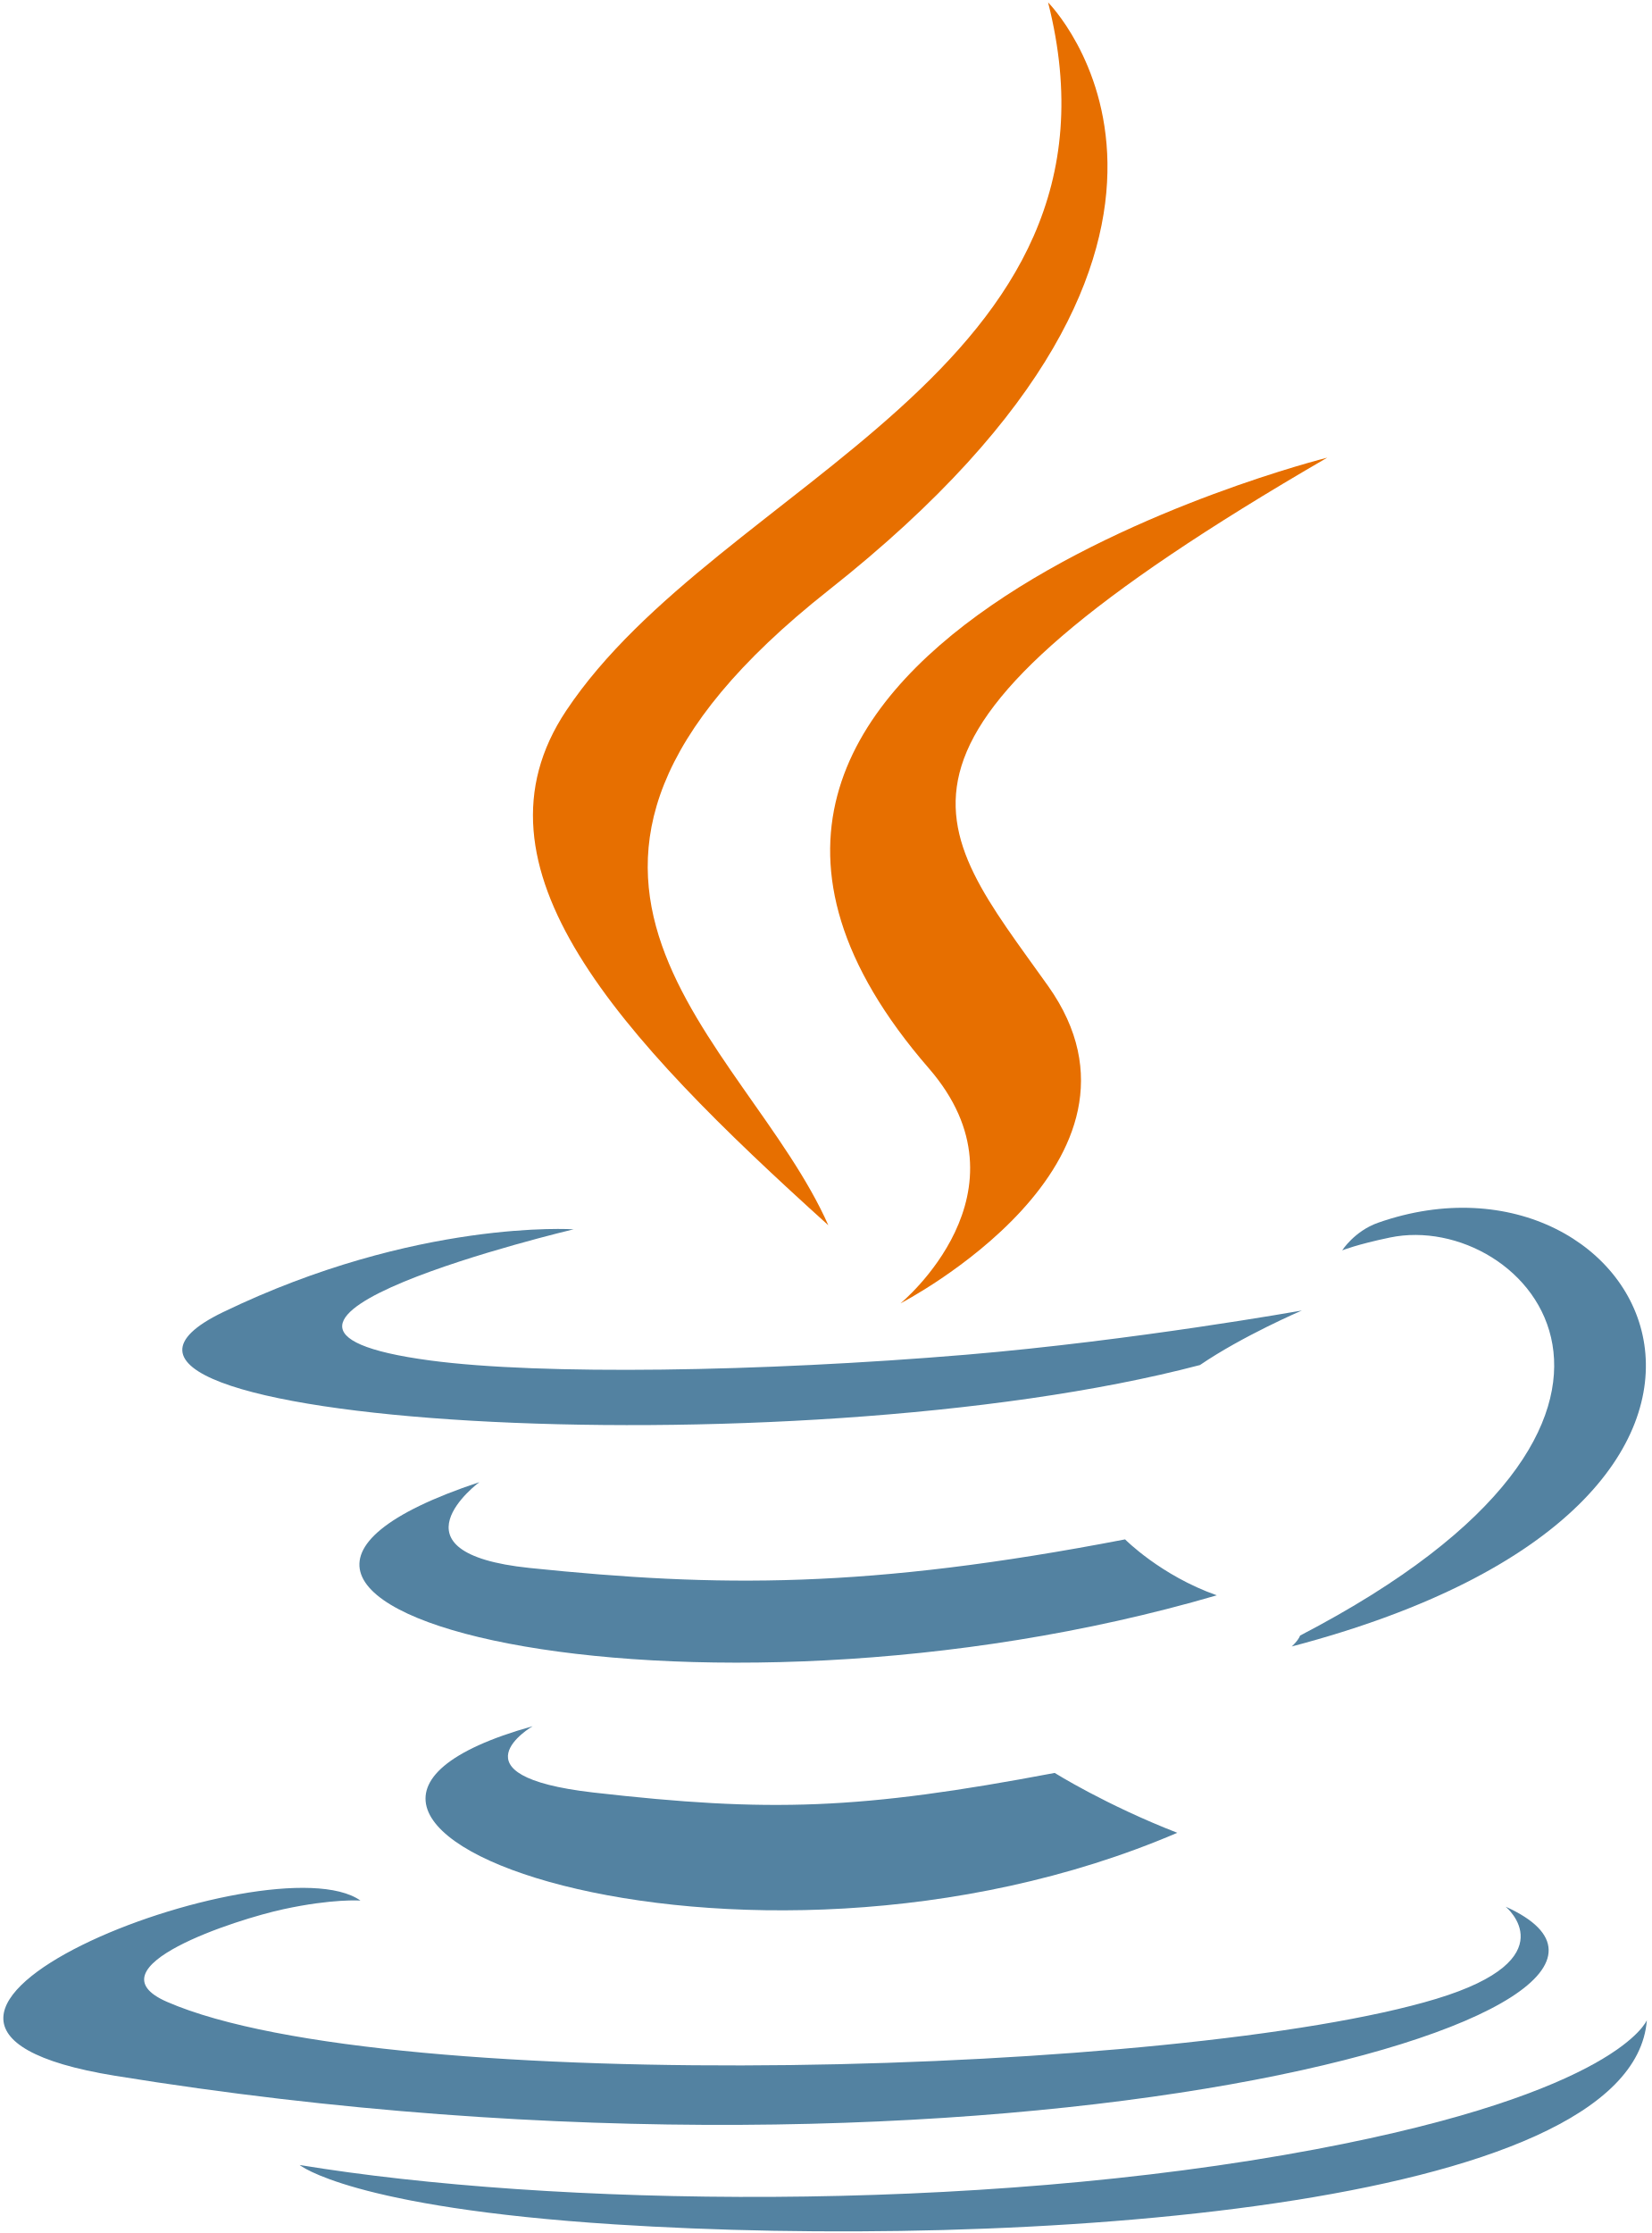
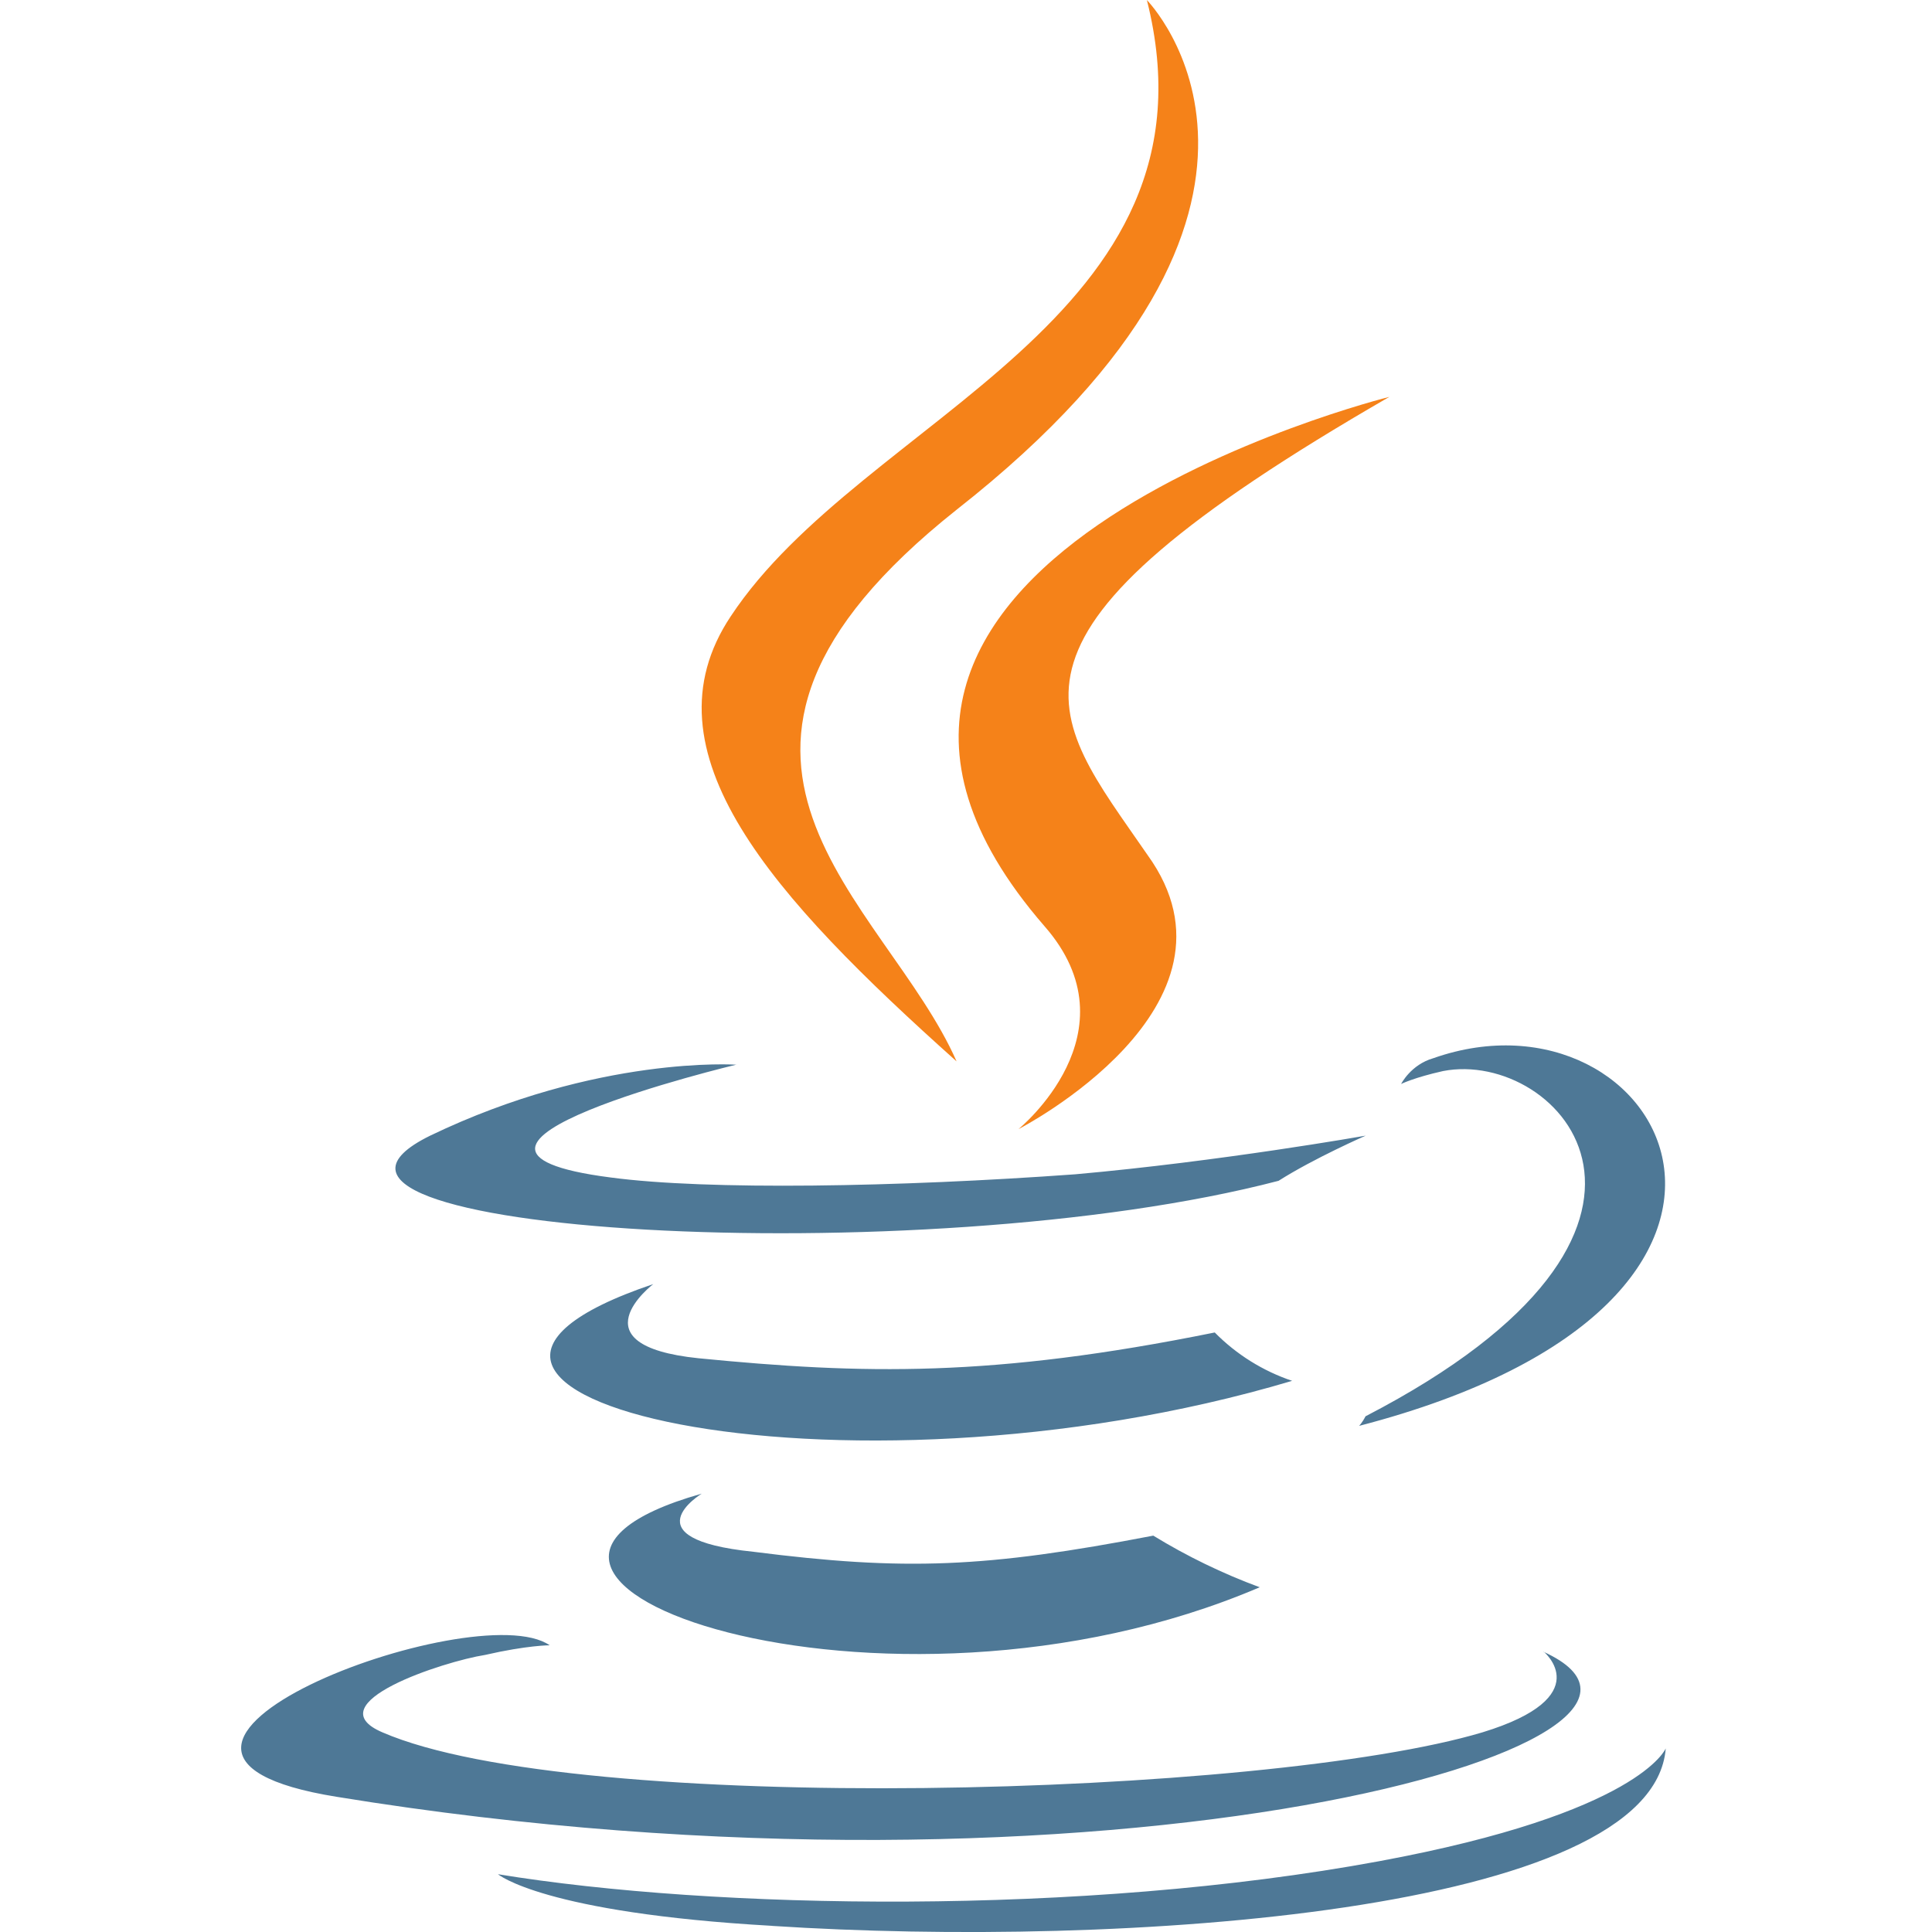
- <svg xmlns="http://www.w3.org/2000/svg" height="346" preserveAspectRatio="xMidYMid" viewBox="0 0 256 346" width="256">
-   <path d="m82.554 267.473s-13.198 7.675 9.393 10.273c27.369 3.122 41.357 2.675 71.517-3.034 0 0 7.929 4.972 19.004 9.278-67.612 28.977-153.019-1.678-99.914-16.517" fill="#5382a1" />
-   <path d="m74.292 229.659s-14.803 10.958 7.805 13.296c29.236 3.016 52.325 3.263 92.276-4.43 0 0 5.526 5.602 14.215 8.666-81.747 23.904-172.798 1.885-114.296-17.532" fill="#5382a1" />
-   <path d="m143.942 165.515c16.66 19.18-4.377 36.44-4.377 36.44s42.301-21.837 22.874-49.183c-18.144-25.501-32.059-38.172 43.268-81.859 0 0-118.238 29.53-61.765 94.601" fill="#e76f00" />
-   <g fill="#5382a1">
-     <path d="m233.364 295.442s9.767 8.048-10.757 14.274c-39.027 11.823-162.432 15.393-196.714.471-12.323-5.361 10.786-12.801 18.056-14.362 7.581-1.644 11.914-1.338 11.914-1.338-13.705-9.654-88.583 18.957-38.034 27.151 137.853 22.356 251.292-10.067 215.535-26.196" />
-     <path d="m88.901 190.48s-62.772 14.909-22.229 20.324c17.118 2.292 51.244 1.773 83.031-.89 25.978-2.191 52.063-6.851 52.063-6.851s-9.16 3.923-15.787 8.448c-63.744 16.765-186.886 8.966-151.435-8.183 29.981-14.492 54.358-12.848 54.358-12.848" />
-     <path d="m201.506 253.422c64.799-33.672 34.838-66.03 13.926-61.671-5.126 1.067-7.411 1.991-7.411 1.991s1.903-2.981 5.537-4.271c41.371-14.545 73.187 42.897-13.355 65.648 0 .001 1.003-.896 1.302-1.697" />
-   </g>
-   <path d="m162.439.371s35.887 35.899-34.037 91.101c-56.071 44.281-12.786 69.53-.023 98.377-32.73-29.53-56.749-55.526-40.635-79.72 23.652-35.515 89.175-52.734 74.695-109.757" fill="#e76f00" />
-   <path d="m95.268 344.665c62.199 3.981 157.712-2.209 159.974-31.64 0 0-4.348 11.157-51.404 20.017-53.088 9.991-118.564 8.824-157.399 2.421.001-.001 7.95 6.58 48.829 9.201" fill="#5382a1" />
+ <svg xmlns="http://www.w3.org/2000/svg" width="64" height="64" viewBox="0 0 32 32">
+   <path d="M11.622 24.74s-1.23.748.855.962c2.51.32 3.847.267 6.625-.267a10.02 10.02 0 0 0 1.763.855c-6.25 2.672-14.16-.16-9.244-1.55zm-.8-3.473s-1.336 1.015.748 1.23c2.725.267 4.862.32 8.55-.427a3.26 3.26 0 0 0 1.282.801c-7.534 2.244-15.976.214-10.58-1.603zm14.747 6.09s.908.748-1.015 1.336c-3.58 1.07-15.014 1.39-18.22 0-1.122-.48 1.015-1.175 1.7-1.282.695-.16 1.07-.16 1.07-.16-1.23-.855-8.175 1.763-3.526 2.51 12.77 2.084 23.296-.908 19.983-2.404zM12.2 17.633s-5.824 1.39-2.084 1.87c1.603.214 4.755.16 7.694-.053 2.404-.214 4.81-.64 4.81-.64s-.855.374-1.443.748c-5.93 1.55-17.312.855-14.052-.748 2.778-1.336 5.076-1.175 5.076-1.175zm10.42 5.824c5.984-3.1 3.206-6.09 1.282-5.717-.48.107-.695.214-.695.214s.16-.32.534-.427c3.794-1.336 6.786 4.007-1.23 6.09 0 0 .053-.053.107-.16zm-9.83 8.442c5.77.374 14.587-.214 14.8-2.94 0 0-.427 1.07-4.755 1.87-4.916.908-11.007.8-14.587.214 0 0 .748.64 4.542.855z" fill="#4e7896" />
+   <path d="M18.996.001s3.313 3.366-3.152 8.442c-5.183 4.114-1.175 6.465 0 9.137-3.046-2.725-5.236-5.13-3.74-7.373C14.294 6.893 20.332 5.3 18.996.001zm-1.7 15.335c1.55 1.763-.427 3.366-.427 3.366s3.954-2.03 2.137-4.542c-1.656-2.404-2.94-3.58 4.007-7.587 0 0-10.953 2.725-5.717 8.763z" fill="#f58219" />
</svg>
